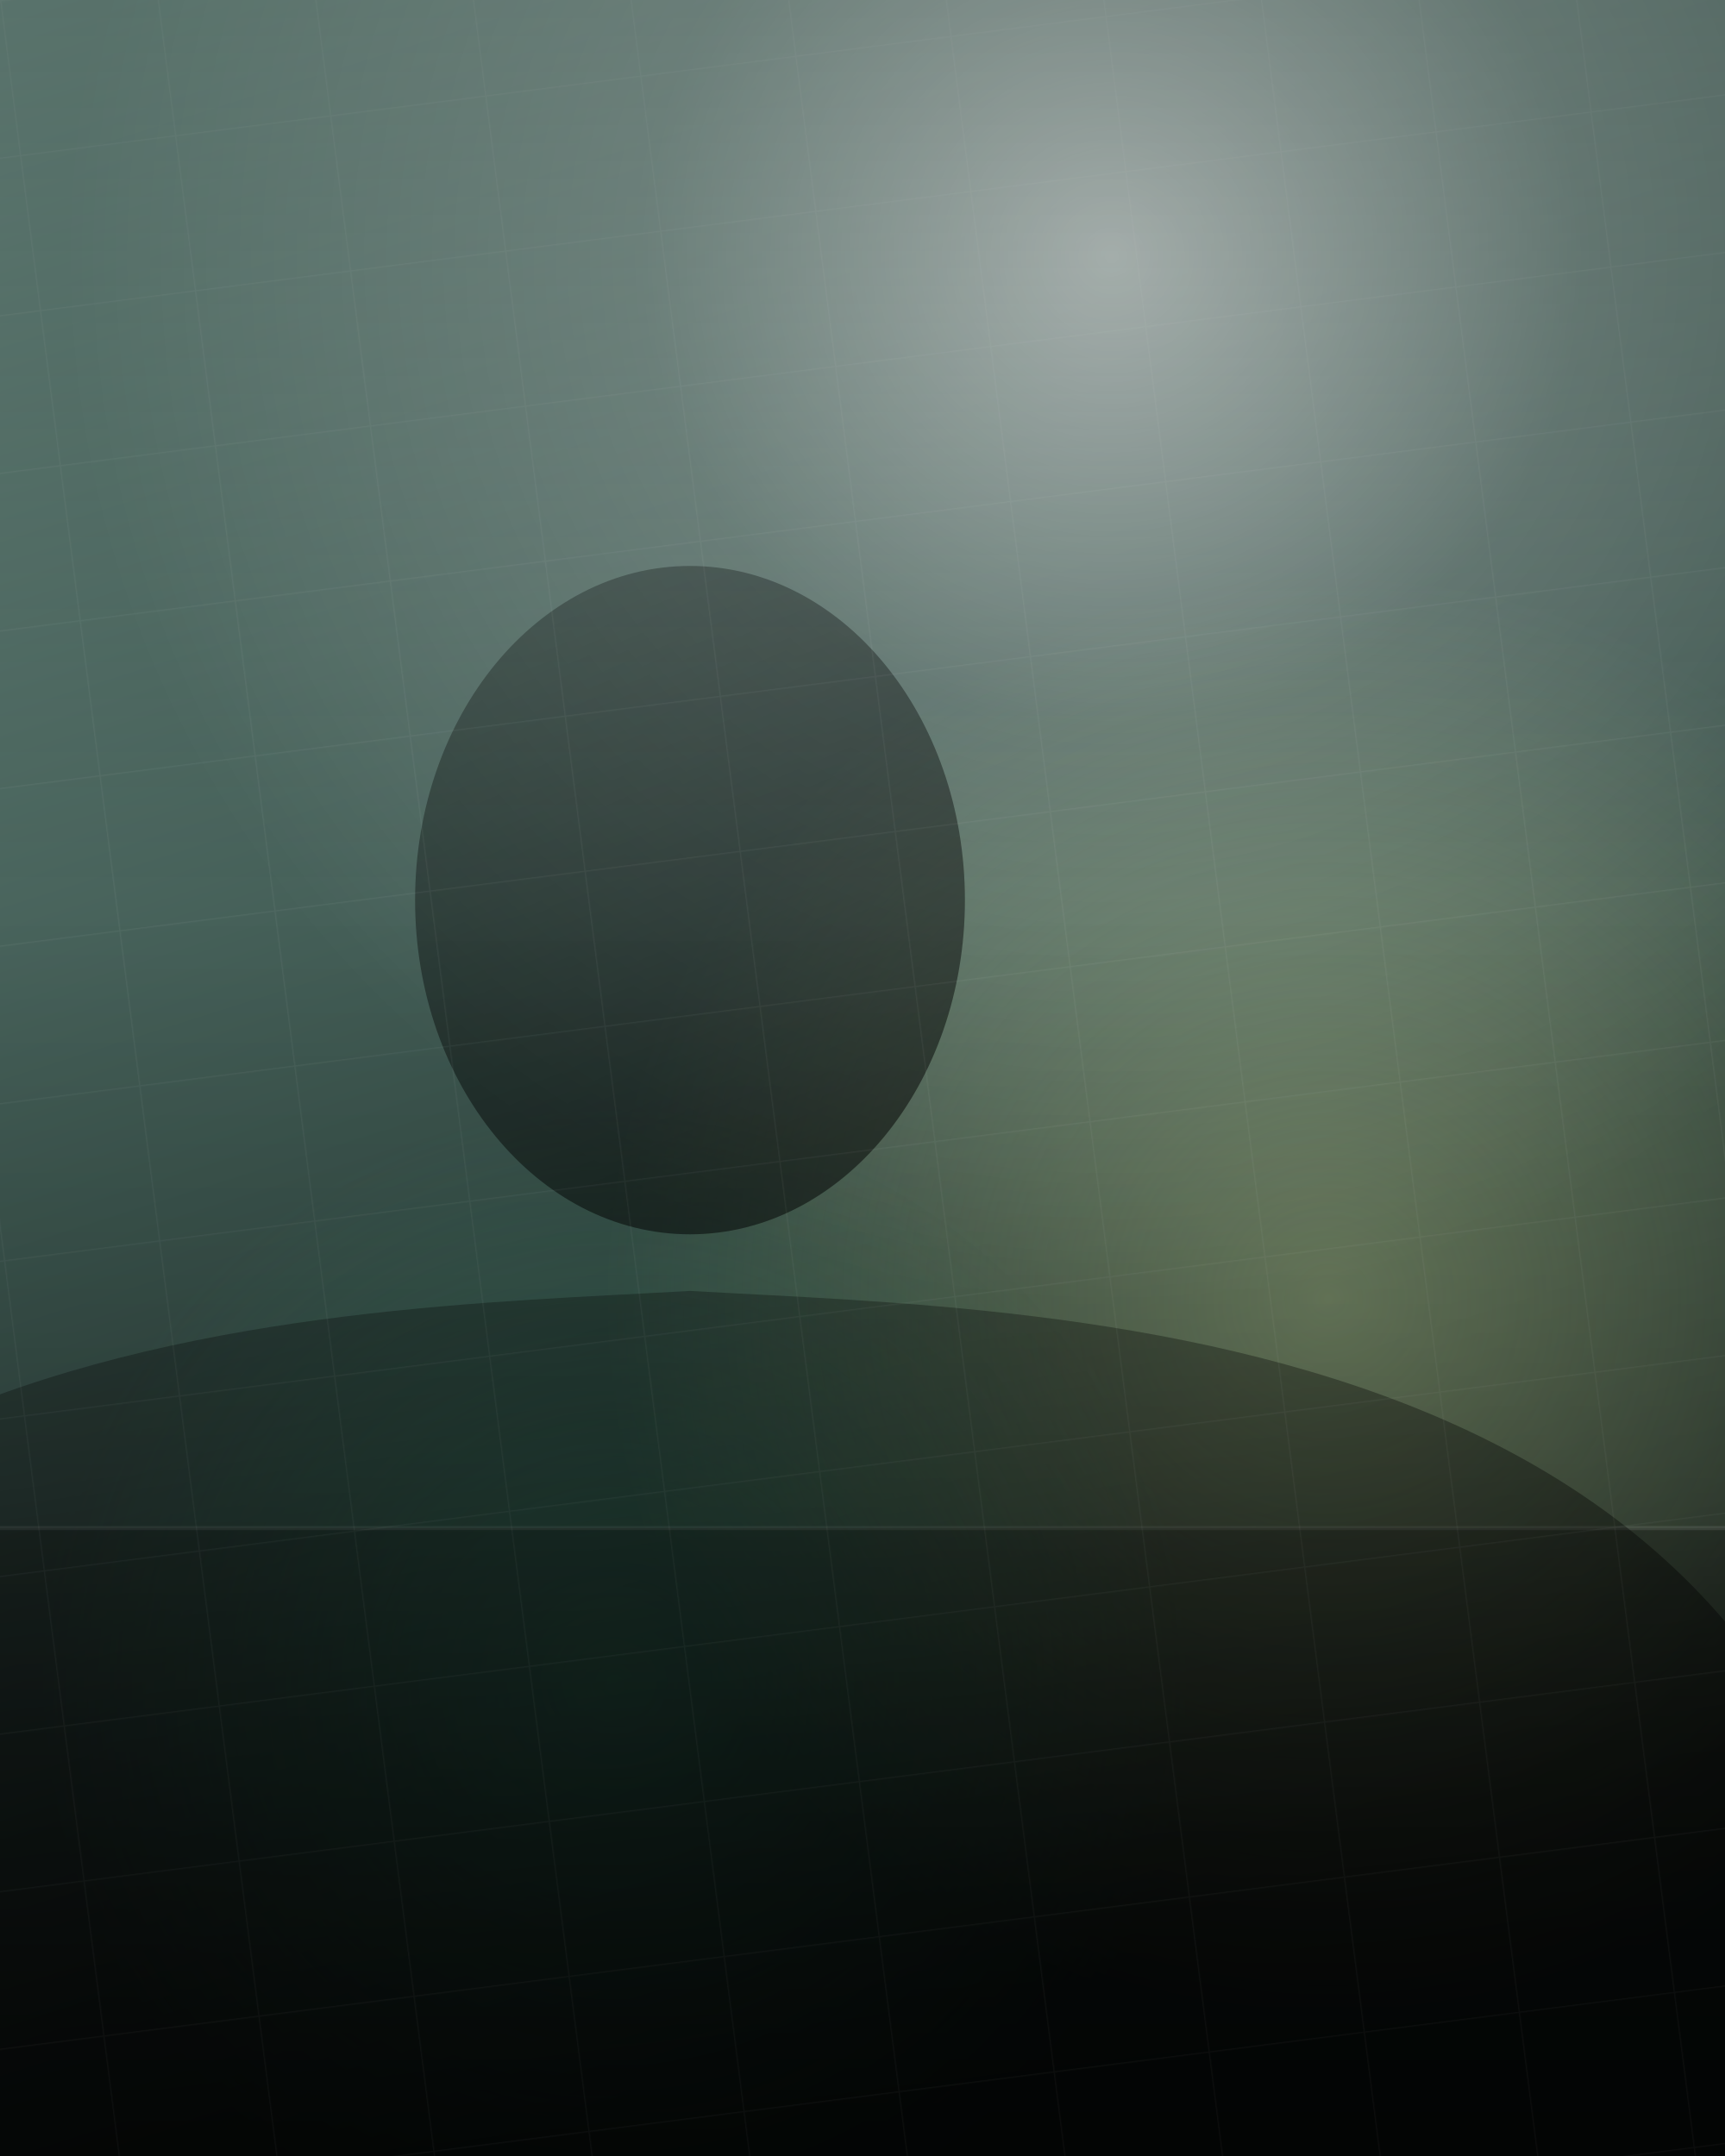
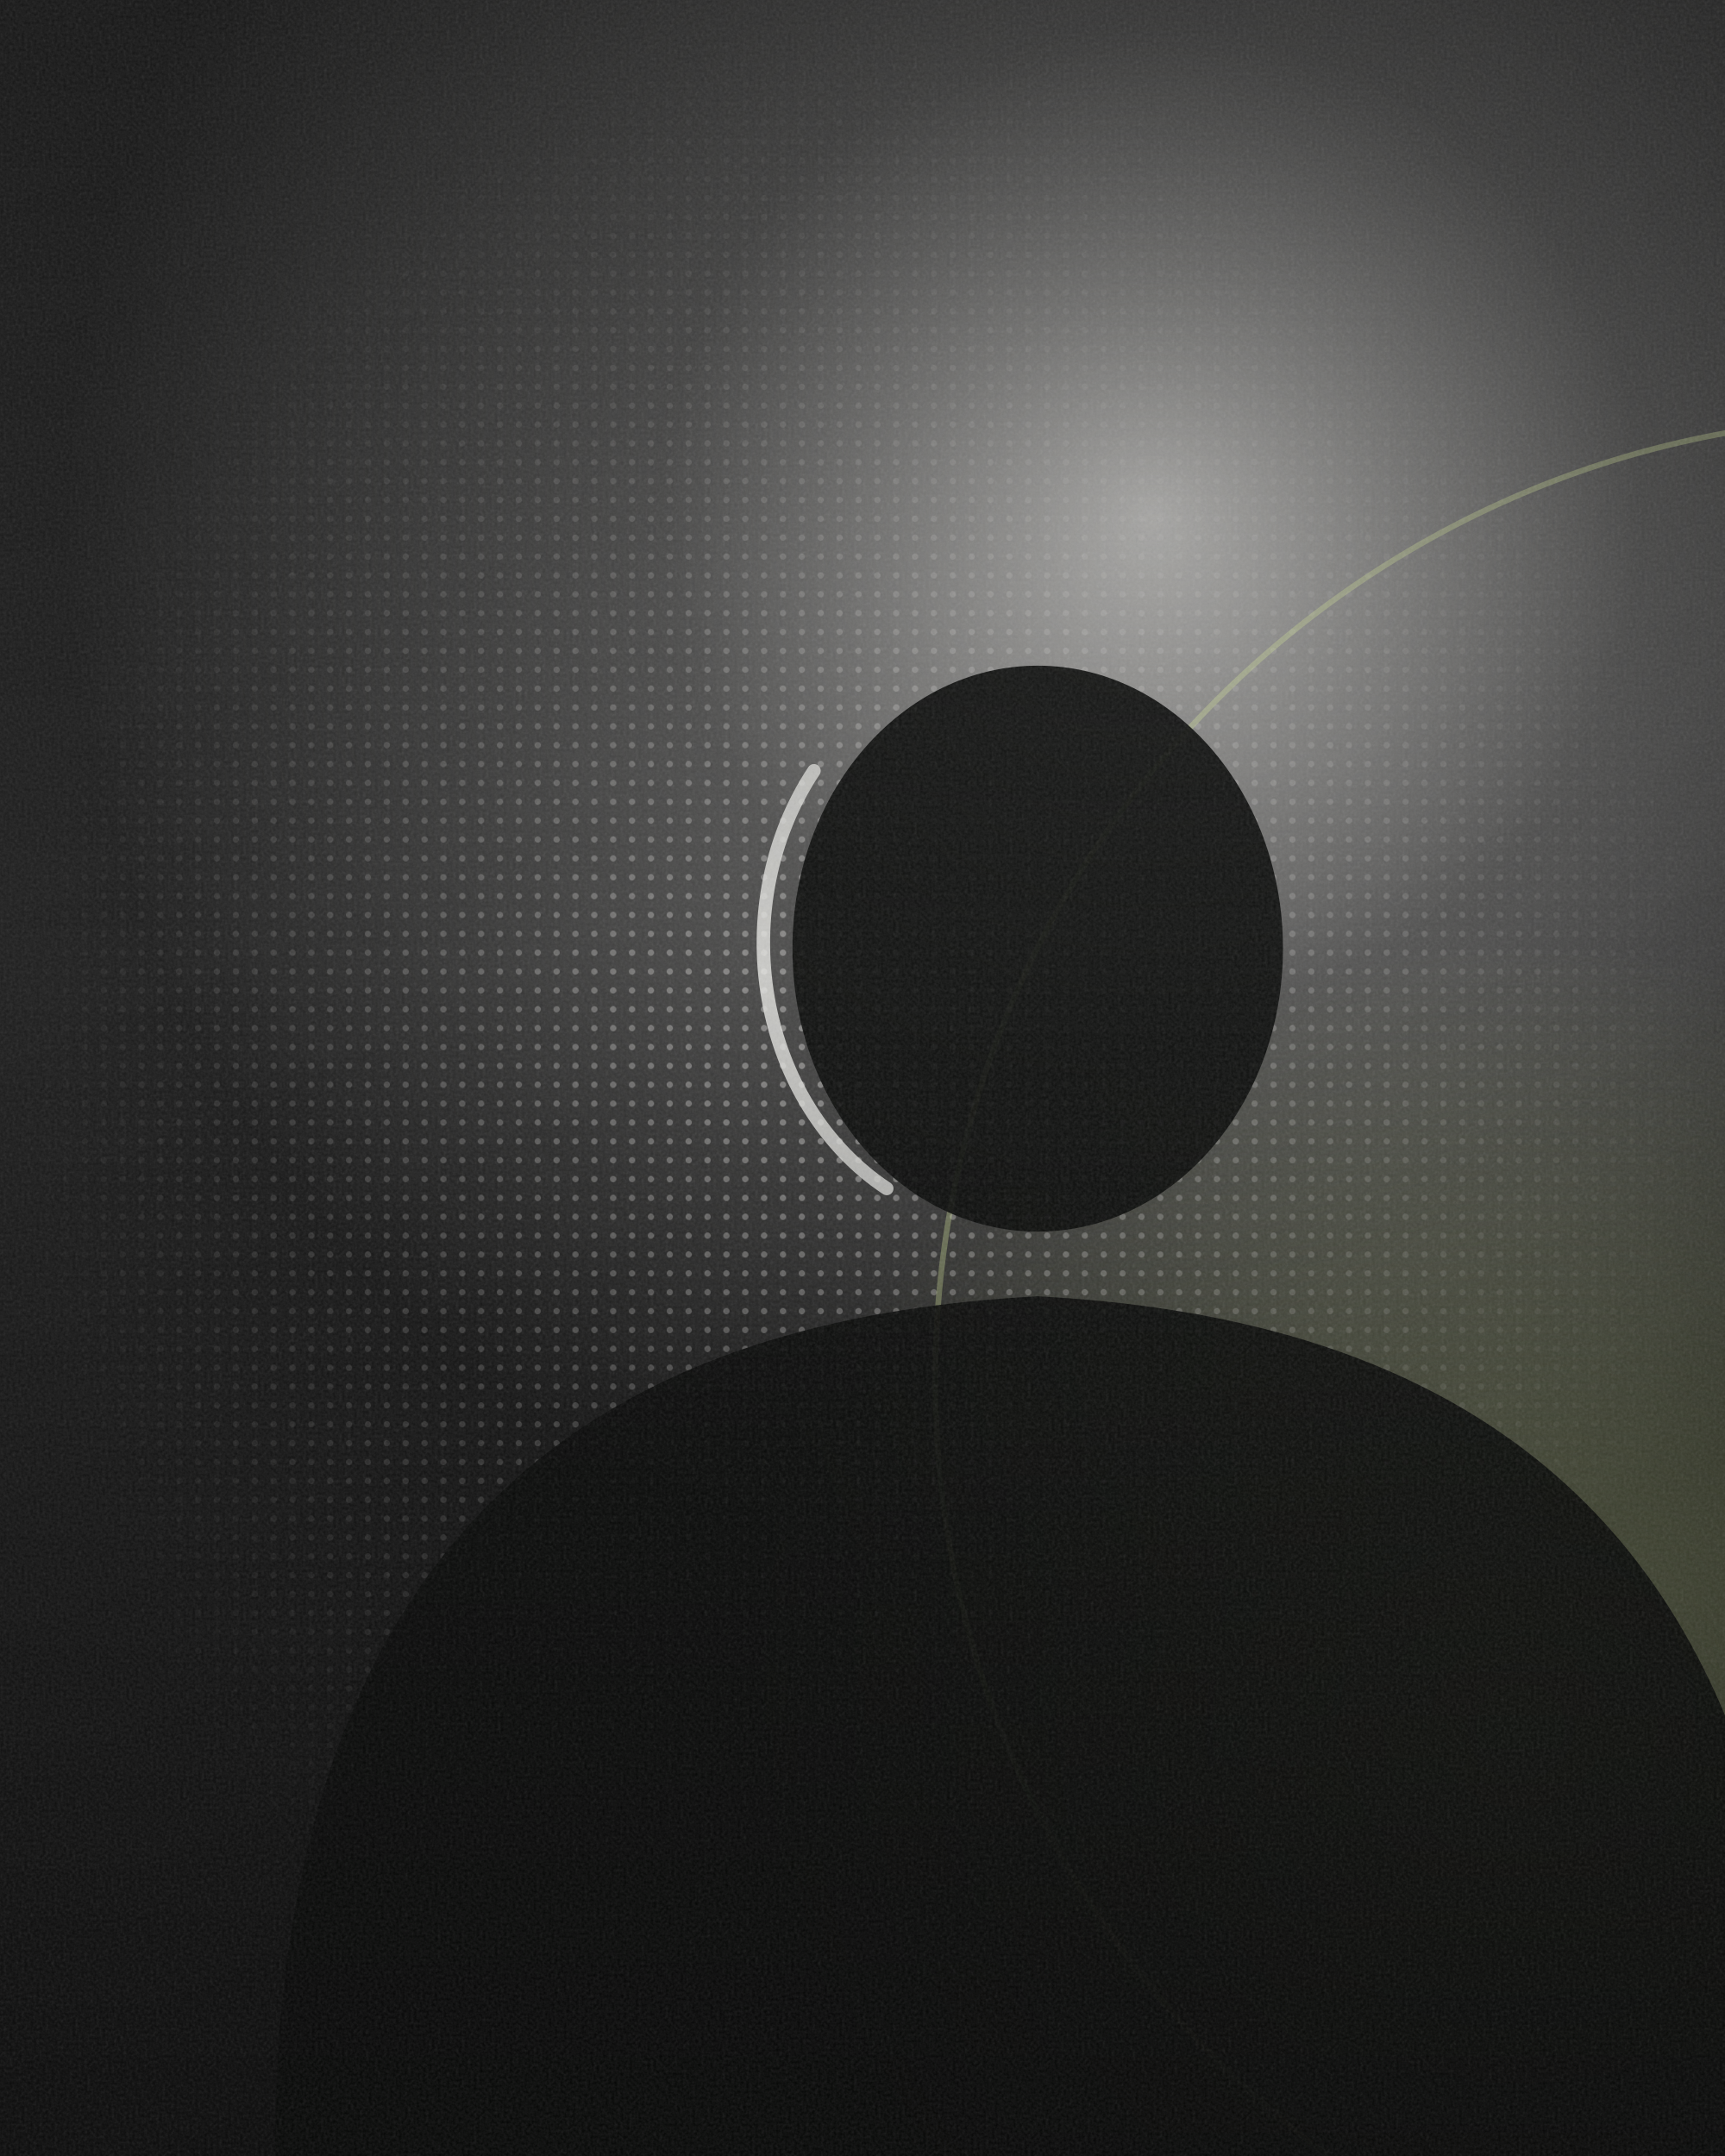
<svg xmlns="http://www.w3.org/2000/svg" width="640" height="800" viewBox="0 0 640 800">
  <defs>
-     <linearGradient id="wall" x1="0" y1="0" x2="0.25" y2="1">
-       <stop offset="0" stop-color="#6f8f86" />
-       <stop offset="0.55" stop-color="#3b544d" />
-       <stop offset="1" stop-color="#141d1a" />
+     <linearGradient id="a12103bg" x1="0" y1="0" x2="0.35" y2="1">
+       <stop offset="0" stop-color="#242424" />
+       <stop offset="1" stop-color="#131313" />
    </linearGradient>
-     <linearGradient id="floor" x1="0" y1="0" x2="0" y2="1">
-       <stop offset="0" stop-color="#000000" stop-opacity="0.22" />
-       <stop offset="1" stop-color="#000000" stop-opacity="0.5" />
-     </linearGradient>
-     <radialGradient id="key">
-       <stop offset="0" stop-color="#ffffff" stop-opacity="0.62" />
-       <stop offset="0.45" stop-color="#ffffff" stop-opacity="0.2" />
-       <stop offset="1" stop-color="#ffffff" stop-opacity="0" />
+     <radialGradient id="a12103key">
+       <stop offset="0" stop-color="#eae9e6" stop-opacity="0.85" />
+       <stop offset="0.45" stop-color="#eae9e6" stop-opacity="0.28" />
+       <stop offset="1" stop-color="#eae9e6" stop-opacity="0" />
    </radialGradient>
-     <radialGradient id="rim">
-       <stop offset="0" stop-color="#ecfdad" stop-opacity="0.34" />
+     <radialGradient id="a12103wash">
+       <stop offset="0" stop-color="#ecfdad" stop-opacity="0.4" />
      <stop offset="1" stop-color="#ecfdad" stop-opacity="0" />
    </radialGradient>
-     <radialGradient id="kiss">
-       <stop offset="0" stop-color="#3fae86" stop-opacity="0.3" />
-       <stop offset="1" stop-color="#3fae86" stop-opacity="0" />
+     <radialGradient id="a12103dotmask">
+       <stop offset="0" stop-color="#fff" stop-opacity="0.9" />
+       <stop offset="1" stop-color="#fff" stop-opacity="0" />
    </radialGradient>
-     <linearGradient id="subject" x1="0" y1="0" x2="0.35" y2="1">
-       <stop offset="0" stop-color="#000000" stop-opacity="0.24" />
-       <stop offset="1" stop-color="#000000" stop-opacity="0.5" />
+     <mask id="a12103dm">
+       <rect width="640" height="800" fill="url(#a12103dotmask)" />
+     </mask>
+     <pattern id="a12103dots" width="7" height="7" patternUnits="userSpaceOnUse">
+       <circle cx="3.5" cy="3.5" r="1.19" fill="#eae9e6" fill-opacity="0.5" />
+     </pattern>
+     <linearGradient id="a12103vig" x1="0" y1="0" x2="0" y2="1">
+       <stop offset="0" stop-color="#000" stop-opacity="0.4" />
+       <stop offset="0.45" stop-color="#000" stop-opacity="0" />
+       <stop offset="1" stop-color="#000" stop-opacity="0.55" />
    </linearGradient>
-     <linearGradient id="vig" x1="0" y1="0" x2="0" y2="1">
-       <stop offset="0" stop-color="#000000" stop-opacity="0.2" />
-       <stop offset="0.42" stop-color="#000000" stop-opacity="0" />
-       <stop offset="1" stop-color="#000000" stop-opacity="0.34" />
-     </linearGradient>
-     <pattern id="grain" width="58" height="58" patternUnits="userSpaceOnUse" patternTransform="rotate(-7.3)">
-       <path d="M0 0H58M0 0V58" stroke="#ffffff" stroke-opacity="0.045" stroke-width="1" />
-     </pattern>
+     <filter id="a12103grain" x="0" y="0" width="100%" height="100%">
+       <feTurbulence type="fractalNoise" baseFrequency="0.9" numOctaves="2" seed="76" result="n" />
+       <feColorMatrix in="n" type="saturate" values="0" />
+     </filter>
  </defs>
-   <rect width="640" height="800" fill="url(#wall)" />
-   <circle cx="412" cy="96" r="386" fill="url(#key)" />
-   <circle cx="493" cy="482" r="270" fill="url(#rim)" />
-   <circle cx="228" cy="624" r="212" fill="url(#kiss)" />
-   <rect y="567" width="640" height="233" fill="url(#floor)" />
-   <path d="M0 567H640" stroke="#ffffff" stroke-opacity="0.12" stroke-width="1.5" />
-   <g fill="url(#subject)">
-     <ellipse cx="256" cy="334" rx="102" ry="124" />
-     <path d="M-192 800              C-192 487               118 487               256 479              C394 487               704 487               704 800Z" />
+   <rect width="640" height="800" fill="url(#a12103bg)" />
+   <circle cx="429" cy="190" r="409" fill="url(#a12103key)" />
+   <circle cx="563" cy="640" r="288" fill="url(#a12103wash)" />
+   <g mask="url(#a12103dm)">
+     <rect width="640" height="800" fill="url(#a12103dots)" />
  </g>
-   <rect width="640" height="800" fill="url(#grain)" />
-   <rect width="640" height="800" fill="url(#vig)" />
+   <circle cx="704" cy="512" r="357" fill="none" stroke="#ecfdad" stroke-opacity="0.35" stroke-width="2.1" />
+   <g>
+     <path d="M102 800              C102 542               253 488               385 481              C517 488               668 542               668 800Z" fill="#0b0c0a" fill-opacity="0.9" />
+     <ellipse cx="385" cy="352" rx="91" ry="105" fill="#0b0c0a" fill-opacity="0.9" />
+     <path d="M302 286              A91 105 0 0 0 329 441" fill="none" stroke="#eae9e6" stroke-opacity="0.8" stroke-width="5.0" stroke-linecap="round" />
+   </g>
+   <rect width="640" height="800" fill="url(#a12103vig)" />
+   <g opacity="0.14" filter="url(#a12103grain)">
+     <rect width="640" height="800" />
+   </g>
</svg>
